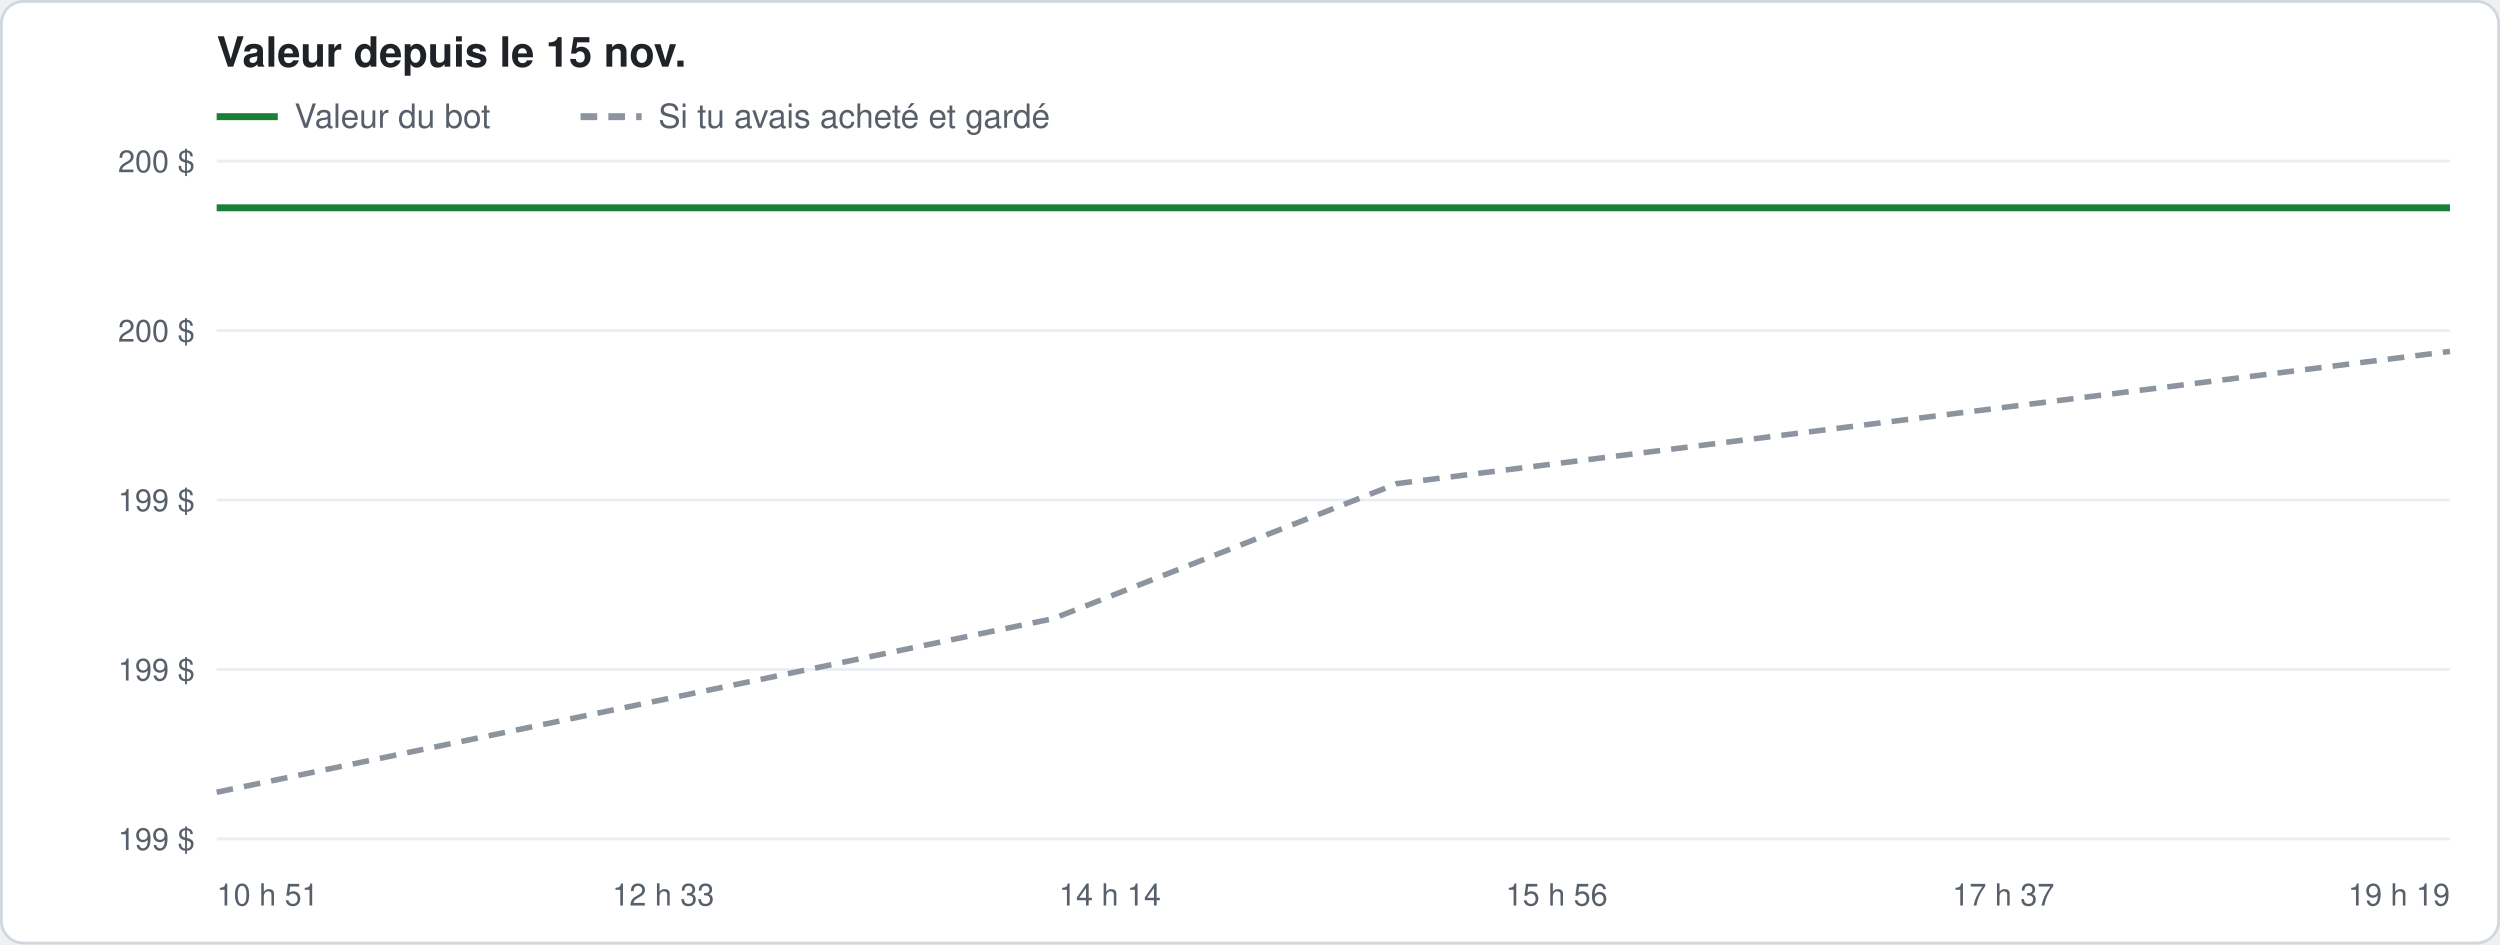
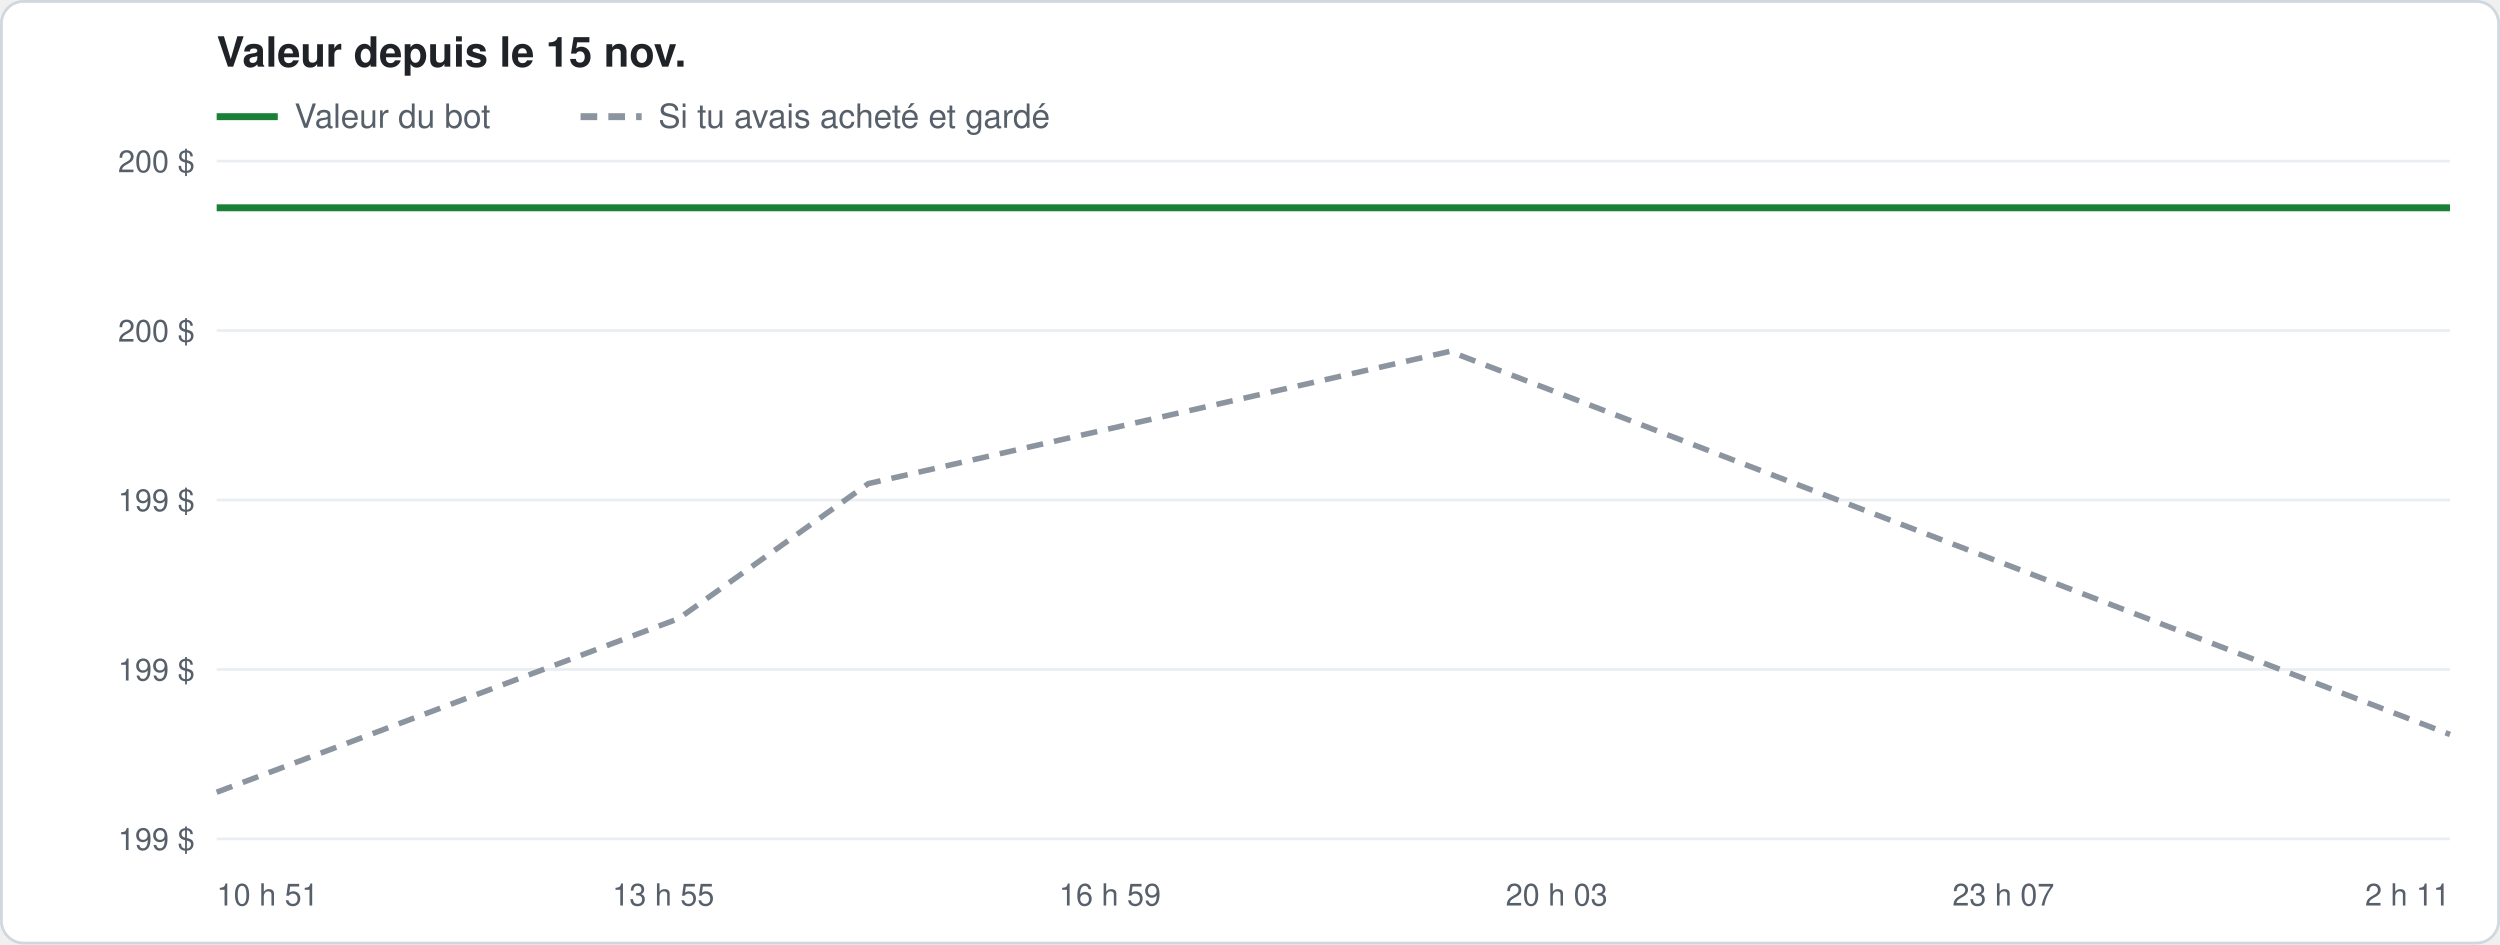
<svg xmlns="http://www.w3.org/2000/svg" width="900" height="340" viewBox="0 0 900 340" font-family="-apple-system, Segoe UI, Helvetica, Arial, sans-serif">
  <rect x="0.5" y="0.5" width="899" height="339" rx="8" fill="#ffffff" stroke="#d0d7de" />
  <text x="78" y="24" font-size="15" font-weight="600" fill="#1f2328">Valeur depuis le 15 nov.</text>
  <line x1="78" y1="42" x2="100" y2="42" stroke="#1a7f37" stroke-width="2.5" />
  <text x="106" y="46" font-size="12" fill="#57606a">Valeur du bot</text>
  <line x1="209" y1="42" x2="231" y2="42" stroke="#8c959f" stroke-width="2.5" stroke-dasharray="6 4" />
  <text x="237" y="46" font-size="12" fill="#57606a">Si tu avais acheté et gardé</text>
  <line x1="78" y1="302.0" x2="882" y2="302.0" stroke="#eaeef2" />
  <text x="70" y="306.0" font-size="11" fill="#57606a" text-anchor="end">199 $</text>
  <line x1="78" y1="241.0" x2="882" y2="241.0" stroke="#eaeef2" />
  <text x="70" y="245.0" font-size="11" fill="#57606a" text-anchor="end">199 $</text>
  <line x1="78" y1="180.0" x2="882" y2="180.0" stroke="#eaeef2" />
  <text x="70" y="184.0" font-size="11" fill="#57606a" text-anchor="end">199 $</text>
  <line x1="78" y1="119.0" x2="882" y2="119.0" stroke="#eaeef2" />
  <text x="70" y="123.0" font-size="11" fill="#57606a" text-anchor="end">200 $</text>
  <line x1="78" y1="58.0" x2="882" y2="58.0" stroke="#eaeef2" />
  <text x="70" y="62.0" font-size="11" fill="#57606a" text-anchor="end">200 $</text>
  <text x="78.0" y="326" font-size="11" fill="#57606a" text-anchor="start">10 h 51</text>
-   <text x="238.8" y="326" font-size="11" fill="#57606a" text-anchor="middle">12 h 33</text>
-   <text x="399.6" y="326" font-size="11" fill="#57606a" text-anchor="middle">14 h 14</text>
-   <text x="560.4" y="326" font-size="11" fill="#57606a" text-anchor="middle">15 h 56</text>
-   <text x="721.2" y="326" font-size="11" fill="#57606a" text-anchor="middle">17 h 37</text>
-   <text x="882.0" y="326" font-size="11" fill="#57606a" text-anchor="end">19 h 19</text>
-   <polyline points="78.0,74.8 379.2,74.8 502.9,74.8 882.0,74.8" fill="none" stroke="#1a7f37" stroke-width="2.5" stroke-linejoin="round" />
-   <polyline points="78.0,285.2 379.2,222.7 502.9,174.1 882.0,126.5" fill="none" stroke="#8c959f" stroke-width="2" stroke-linejoin="round" stroke-dasharray="6 4" />
+   <text x="238.8" y="326" font-size="11" fill="#57606a" text-anchor="middle">13 h 55</text>
+   <text x="399.6" y="326" font-size="11" fill="#57606a" text-anchor="middle">16 h 59</text>
+   <text x="560.4" y="326" font-size="11" fill="#57606a" text-anchor="middle">20 h 03</text>
+   <text x="721.2" y="326" font-size="11" fill="#57606a" text-anchor="middle">23 h 07</text>
+   <text x="882.0" y="326" font-size="11" fill="#57606a" text-anchor="end">2 h 11</text>
+   <polyline points="78.0,74.8 244.3,74.8 312.6,74.8 521.9,74.8 882.0,74.8" fill="none" stroke="#1a7f37" stroke-width="2.5" stroke-linejoin="round" />
+   <polyline points="78.0,285.2 244.3,222.7 312.6,174.1 521.9,126.5 882.0,264.4" fill="none" stroke="#8c959f" stroke-width="2" stroke-linejoin="round" stroke-dasharray="6 4" />
</svg>
